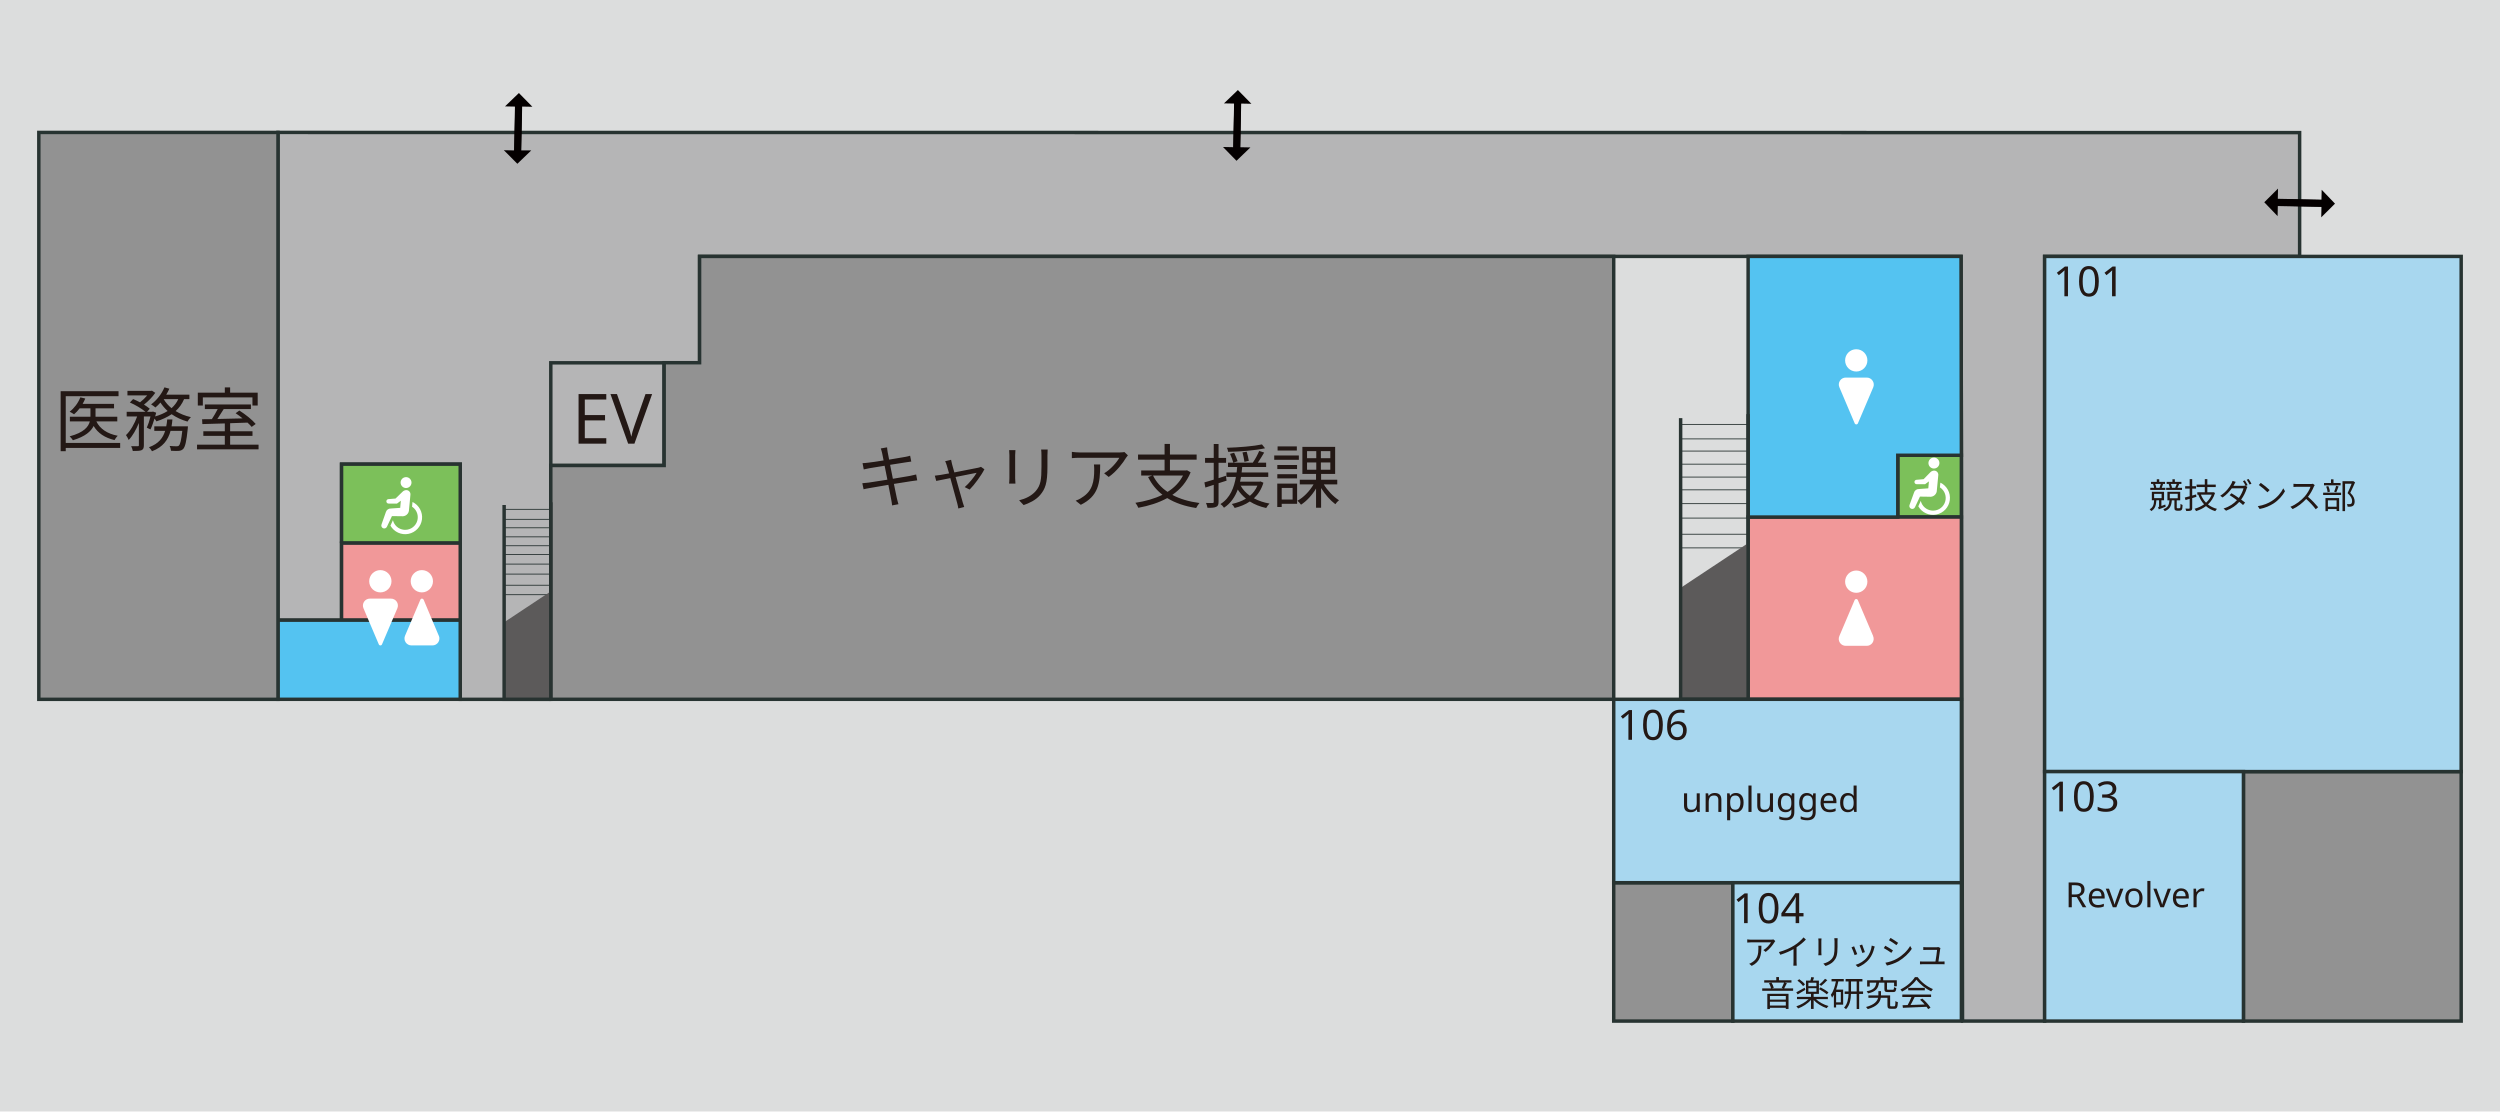
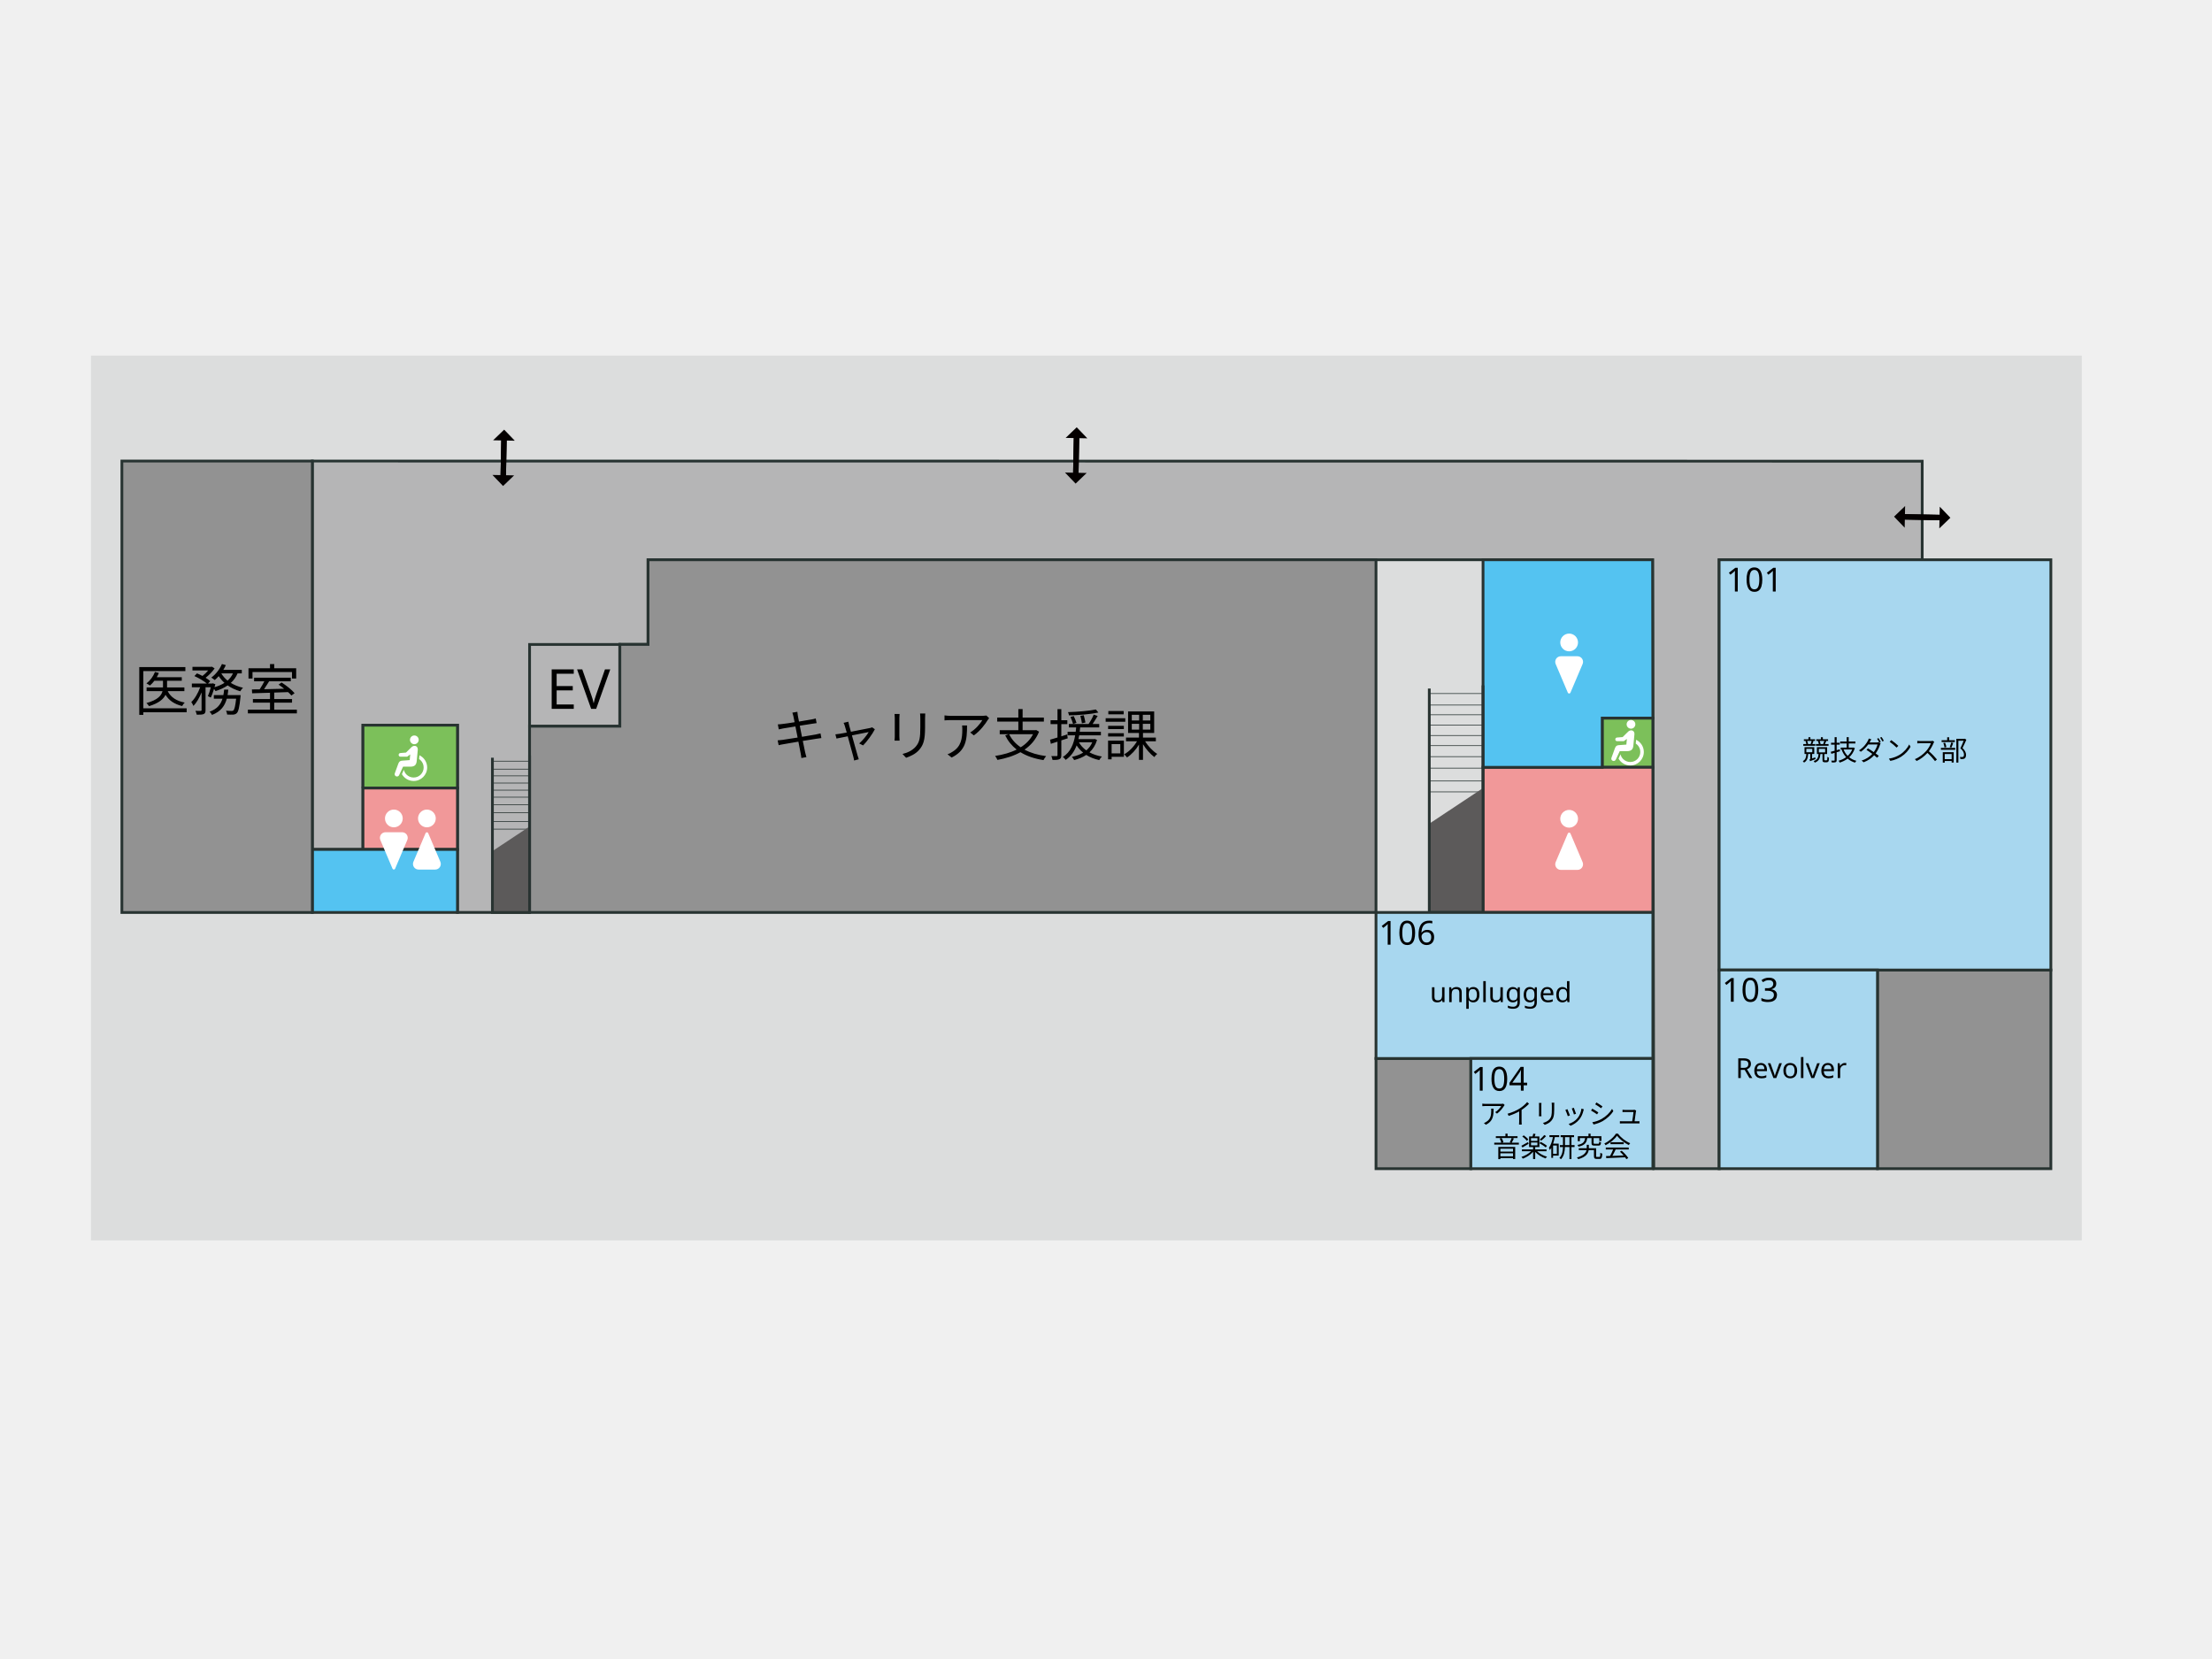
- <svg xmlns="http://www.w3.org/2000/svg" viewBox="0 0 720 320">
+ <svg xmlns="http://www.w3.org/2000/svg" version="1.1" x="0px" y="0px" width="800px" height="600px" viewBox="0 0 800 600" enable-background="new 0 0 800 600" xml:space="preserve">
  <g id="背景">
-     <polyline id="base" points="0 0 720 0 720 320 0 320" fill="#dcdddd" />
+     <polyline id="base" fill="#DCDDDD" points="32.9,128.6 752.9,128.6 752.9,448.6 32.9,448.6  " />
  </g>
  <g id="廊下">
-     <polyline points="158.63 201.4 132.55 201.4 132.55 133.68 98.37 133.68 98.37 178.61 80.06 178.61 80.06 38.14 662.29 38.19 662.29 73.85 588.86 73.85 588.86 294.07 565.21 294.07 564.78 73.85 464.75 73.85 201.48 73.85 201.48 104.46 191.28 104.46 191.28 134.06 158.63 134.06 158.63 201.4" fill="#b5b5b6" stroke="#273331" stroke-miterlimit="10" />
-     <rect x="158.63" y="104.49" width="32.61" height="29.57" fill="#b5b5b6" stroke="#273331" stroke-miterlimit="10" />
-     <g id="矢印">
-       <path d="M652.11,58.25l3.84,4,.06-3,14.71.3,0-2-14.71-.3.06-2.94Z" fill="#040000" />
-       <path d="M672.48,58.65l-3.84-4-.06,2.94-14.71-.29,0,2,14.71.29-.06,3Z" fill="#040000" />
+     <polyline fill="#B5B5B6" stroke="#273331" stroke-miterlimit="10" points="191.53,330 165.45,330 165.45,262.28 131.27,262.28    131.27,307.21 112.95,307.21 112.95,166.74 695.19,166.79 695.19,202.45 621.75,202.45 621.75,422.67 598.11,422.67 597.68,202.45    497.65,202.45 234.38,202.45 234.38,233.06 224.18,233.06 224.18,262.65 191.53,262.65 191.53,330  " />
+     <rect x="191.53" y="233.08" fill="#B5B5B6" stroke="#273331" stroke-miterlimit="10" width="32.61" height="29.57" />
+     <g id="矢印_00000086681061681913868580000000592518892064945824_">
+       <path fill="#040000" d="M685.01,186.85l3.84,4l0.06-2.94l14.71,0.29l0.04-1.96l-14.71-0.29l0.06-2.94L685.01,186.85z" />
+       <path fill="#040000" d="M705.38,187.25l-3.84-4l-0.06,2.94l-14.71-0.29l-0.04,1.96l14.71,0.29l-0.06,2.94L705.38,187.25z" />
    </g>
-     <g id="矢印-2" data-name="矢印">
-       <path d="M356.51,25.93l-4,3.84,2.95.06-.3,14.71,2,0,.3-14.71,2.94.06Z" fill="#040000" />
-       <path d="M356.11,46.31l4-3.85-2.94-.06.29-14.71-2,0-.29,14.7-2.95-.06Z" fill="#040000" />
+     <g id="矢印_00000175317095293083467700000012217041302143367826_">
+       <path fill="#040000" d="M389.41,154.53l-4,3.84l2.94,0.06l-0.29,14.71l1.96,0.04l0.29-14.71l2.94,0.06L389.41,154.53z" />
+       <path fill="#040000" d="M389.01,174.9l4-3.84l-2.94-0.06l0.29-14.71l-1.96-0.04l-0.29,14.71l-2.94-0.06L389.01,174.9z" />
    </g>
-     <g id="矢印-3" data-name="矢印">
-       <path d="M149.44,26.79l-4,3.85,2.94.06-.29,14.7,2,0,.29-14.71,2.95.06Z" fill="#040000" />
-       <path d="M149,47.17l4-3.85-2.95,0,.3-14.71-2,0-.3,14.71-2.94-.06Z" fill="#040000" />
+     <g id="矢印_00000011028193846127070540000010956222726947453340_">
+       <path fill="#040000" d="M182.34,155.39l-4,3.84l2.94,0.06L180.99,174l1.96,0.04l0.29-14.71l2.94,0.06L182.34,155.39z" />
+       <path fill="#040000" d="M181.94,175.77l4-3.84l-2.94-0.06l0.29-14.71l-1.96-0.04l-0.29,14.71l-2.94-0.06L181.94,175.77z" />
    </g>
  </g>
  <g id="車椅子用トイレ">
-     <polyline points="98.37 156.42 132.55 156.42 132.55 133.68 98.37 133.68 98.37 156.42" fill="#7cc05a" stroke="#283331" stroke-miterlimit="10" />
-     <rect x="546.56" y="131.11" width="18.31" height="17.8" fill="#7cc05a" stroke="#283331" stroke-miterlimit="10" />
-     <path d="M557.36,134.89a1.58,1.58,0,1,0-1.92-1.14A1.58,1.58,0,0,0,557.36,134.89Z" fill="#fff" />
-     <path d="M558.82,139l-.13,1.36a3.93,3.93,0,0,1,.59.47,3.64,3.64,0,1,1-6.1,3.42l-.71,1.57a4.88,4.88,0,1,0,6.35-6.82Z" fill="#fff" />
-     <path d="M555.64,143.06a1.9,1.9,0,0,0,2.18-1.94l.4-4.19a1.2,1.2,0,0,0-1.07-1.39,1.55,1.55,0,0,0-1.22.48L554,138l-2.06.18a.63.63,0,0,0-.58.63v0a.63.63,0,0,0,.64.64h2.43l1.1-.81-.18,2-2.7.2a1.41,1.41,0,0,0-1.42,1.05l-1.27,3.49a.85.85,0,0,0,1.55.7l1.44-3.06Z" fill="#fff" />
-     <path d="M117.34,140.5a1.57,1.57,0,1,0-1.92-1.14A1.57,1.57,0,0,0,117.34,140.5Z" fill="#fff" />
-     <path d="M118.8,144.57l-.13,1.35a3.44,3.44,0,0,1,.59.48,3.63,3.63,0,1,1-6.1,3.41l-.71,1.58a4.88,4.88,0,1,0,6.35-6.82Z" fill="#fff" />
-     <path d="M115.62,148.67a1.89,1.89,0,0,0,2.18-1.93l.4-4.2a1.21,1.21,0,0,0-1.07-1.39,1.59,1.59,0,0,0-1.22.49l-2,1.94-2.06.17a.64.64,0,0,0-.58.64v0a.64.64,0,0,0,.64.64h2.43l1.1-.82-.18,2.05-2.7.19a1.43,1.43,0,0,0-1.42,1L109.89,151a.86.86,0,0,0,.43,1.13.85.85,0,0,0,1.12-.43l1.44-3.06Z" fill="#fff" />
+     <polyline fill="#7CC05A" stroke="#283331" stroke-miterlimit="10" points="131.27,285.01 165.45,285.01 165.45,262.28    131.27,262.28 131.27,285.01  " />
+     <rect x="579.46" y="259.71" fill="#7CC05A" stroke="#283331" stroke-miterlimit="10" width="18.31" height="17.8" />
+     <g>
+       <path fill="#FFFFFF" d="M590.26,263.49c0.84-0.22,1.35-1.08,1.14-1.92c-0.22-0.84-1.07-1.35-1.92-1.14    c-0.84,0.22-1.35,1.08-1.14,1.92C588.56,263.19,589.42,263.7,590.26,263.49z" />
+       <path fill="#FFFFFF" d="M591.72,267.55l-0.13,1.36c0.21,0.14,0.41,0.3,0.59,0.48c0.66,0.66,1.06,1.56,1.06,2.57    c0,1.01-0.41,1.91-1.06,2.57c-0.66,0.66-1.56,1.06-2.57,1.06c-1.01,0-1.91-0.41-2.57-1.06c-0.47-0.47-0.8-1.06-0.96-1.73    l-0.71,1.57c0.84,1.48,2.43,2.47,4.25,2.47c2.7,0,4.89-2.19,4.89-4.89C594.5,270.01,593.37,268.34,591.72,267.55z" />
+       <path fill="#FFFFFF" d="M588.54,271.66c1.38-0.02,2.03-0.6,2.18-1.93l0.4-4.2c0.06-0.71-0.36-1.33-1.07-1.39    c-0.45-0.04-0.94,0.19-1.23,0.49l-1.97,1.94l-2.06,0.17c-0.33,0.03-0.59,0.3-0.59,0.64v0.04c0,0.35,0.29,0.64,0.64,0.64h2.43    l1.11-0.82l-0.18,2.05l-2.69,0.2c-0.78,0.03-1.13,0.34-1.42,1.05l-1.27,3.49c-0.19,0.43,0,0.93,0.43,1.12    c0.43,0.19,0.93,0,1.12-0.43l1.43-3.06L588.54,271.66L588.54,271.66z" />
+     </g>
+     <g>
+       <path fill="#FFFFFF" d="M150.24,269.1c0.84-0.22,1.35-1.08,1.14-1.92c-0.22-0.84-1.07-1.35-1.92-1.14    c-0.84,0.22-1.35,1.08-1.14,1.92C148.54,268.81,149.4,269.32,150.24,269.1z" />
+       <path fill="#FFFFFF" d="M151.7,273.16l-0.13,1.36c0.21,0.14,0.41,0.3,0.59,0.48c0.66,0.66,1.06,1.56,1.06,2.57    c0,1.01-0.41,1.91-1.06,2.57c-0.66,0.66-1.56,1.06-2.57,1.06c-1.01,0-1.91-0.41-2.57-1.06c-0.47-0.47-0.8-1.06-0.96-1.73    l-0.71,1.57c0.84,1.48,2.43,2.47,4.25,2.47c2.7,0,4.89-2.19,4.89-4.89C154.48,275.63,153.35,273.95,151.7,273.16z" />
+       <path fill="#FFFFFF" d="M148.52,277.27c1.38-0.02,2.03-0.6,2.18-1.93l0.4-4.2c0.06-0.71-0.36-1.33-1.07-1.39    c-0.45-0.04-0.94,0.19-1.23,0.49l-1.97,1.94l-2.06,0.17c-0.33,0.03-0.59,0.3-0.59,0.64v0.04c0,0.35,0.29,0.64,0.64,0.64h2.43    l1.11-0.82l-0.18,2.05l-2.69,0.2c-0.78,0.03-1.13,0.34-1.42,1.05l-1.27,3.49c-0.19,0.43,0,0.93,0.43,1.12    c0.43,0.19,0.93,0,1.12-0.43l1.43-3.06L148.52,277.27L148.52,277.27z" />
+     </g>
  </g>
  <g id="女子トイレ">
-     <rect x="98.37" y="156.42" width="34.18" height="22.2" fill="#f19899" stroke="#283331" stroke-miterlimit="10" />
-     <rect x="503.46" y="148.91" width="61.42" height="52.49" fill="#f19899" stroke="#283331" stroke-miterlimit="10" />
+     <rect x="131.27" y="285.01" fill="#F19899" stroke="#283331" stroke-miterlimit="10" width="34.18" height="22.2" />
+     <rect x="536.36" y="277.51" fill="#F19899" stroke="#283331" stroke-miterlimit="10" width="61.42" height="52.49" />
  </g>
  <g id="男子トイレ">
-     <rect x="80.05" y="178.61" width="52.5" height="22.79" fill="#54c3f1" stroke="#283331" stroke-miterlimit="10" />
-     <polygon points="564.78 73.85 503.46 73.85 503.46 148.91 546.56 148.91 546.56 131.11 564.88 131.11 564.78 73.85" fill="#54c3f1" stroke="#283331" stroke-miterlimit="10" />
+     <rect x="112.95" y="307.21" fill="#54C3F1" stroke="#283331" stroke-miterlimit="10" width="52.5" height="22.79" />
+     <polygon fill="#54C3F1" stroke="#283331" stroke-miterlimit="10" points="597.68,202.45 536.36,202.45 536.36,277.51    579.46,277.51 579.46,259.71 597.78,259.71  " />
  </g>
  <g id="トイレマーク">
-     <g id="男女">
-       <path d="M121.49,170.61a3.21,3.21,0,1,0-3.21-3.21A3.21,3.21,0,0,0,121.49,170.61Z" fill="#fff" />
-       <path d="M109.54,170.61a3.21,3.21,0,1,0-3.21-3.21A3.21,3.21,0,0,0,109.54,170.61Z" fill="#fff" />
-       <path d="M126.36,183.07,122,172.7a.52.52,0,0,0-.47-.3.49.49,0,0,0-.46.3l-4.41,10.37a2,2,0,0,0,1.86,2.81h6a2,2,0,0,0,1.86-2.81Z" fill="#fff" />
-       <path d="M112.55,172.4h-6a2,2,0,0,0-1.86,2.81l4.4,10.36a.5.5,0,0,0,.93,0l4.41-10.36a2,2,0,0,0-1.86-2.81Z" fill="#fff" />
+     <g id="男女_00000129917576306041546350000003065103542904674722_">
+       <path fill="#FFFFFF" d="M154.39,299.21c1.77,0,3.21-1.44,3.21-3.21c0-1.77-1.44-3.21-3.21-3.21s-3.21,1.44-3.21,3.21    C151.18,297.77,152.62,299.21,154.39,299.21z" />
+       <path fill="#FFFFFF" d="M142.44,299.21c1.77,0,3.21-1.44,3.21-3.21c0-1.77-1.44-3.21-3.21-3.21c-1.77,0-3.21,1.44-3.21,3.21    C139.23,297.77,140.66,299.21,142.44,299.21z" />
+       <path fill="#FFFFFF" d="M159.26,311.67l-4.4-10.36c-0.08-0.19-0.26-0.31-0.47-0.31c-0.2,0-0.39,0.12-0.47,0.31l-4.4,10.36    c-0.27,0.62-0.2,1.34,0.17,1.91c0.37,0.57,1.01,0.91,1.69,0.91h3.01h3.01c0.68,0,1.31-0.34,1.69-0.91    C159.46,313.01,159.53,312.29,159.26,311.67z" />
+       <path fill="#FFFFFF" d="M145.44,300.99h-3.01h-3.01c-0.68,0-1.31,0.34-1.69,0.91c-0.37,0.57-0.44,1.28-0.17,1.91l4.4,10.36    c0.08,0.19,0.26,0.31,0.47,0.31s0.39-0.12,0.47-0.31l4.4-10.36c0.27-0.62,0.2-1.34-0.17-1.91    C146.76,301.34,146.12,300.99,145.44,300.99z" />
    </g>
-     <g id="男女-2" data-name="男女">
-       <path d="M534.6,107a3.21,3.21,0,1,0-3.21-3.21A3.21,3.21,0,0,0,534.6,107Z" fill="#fff" />
-       <path d="M537.61,108.74h-6a2,2,0,0,0-1.86,2.82l4.4,10.36a.51.51,0,0,0,.47.31.5.5,0,0,0,.46-.31l4.41-10.36a2,2,0,0,0-.18-1.91A2,2,0,0,0,537.61,108.74Z" fill="#fff" />
+     <g id="男女_00000021824612292392064230000011100852920479247242_">
+       <path fill="#FFFFFF" d="M567.5,235.56c1.77,0,3.21-1.44,3.21-3.21s-1.44-3.21-3.21-3.21c-1.77,0-3.21,1.44-3.21,3.21    S565.72,235.56,567.5,235.56z" />
+       <path fill="#FFFFFF" d="M570.51,237.34h-3.01h-3.01c-0.68,0-1.31,0.34-1.69,0.91c-0.37,0.57-0.44,1.28-0.17,1.91l4.4,10.36    c0.08,0.19,0.26,0.31,0.47,0.31s0.39-0.12,0.47-0.31l4.4-10.36c0.27-0.62,0.2-1.34-0.17-1.91    C571.82,237.68,571.18,237.34,570.51,237.34z" />
    </g>
-     <g id="男女-3" data-name="男女">
-       <path d="M534.6,170.73a3.21,3.21,0,1,0-3.21-3.21A3.21,3.21,0,0,0,534.6,170.73Z" fill="#fff" />
-       <path d="M539.47,183.19l-4.41-10.36a.5.5,0,0,0-.46-.31.51.51,0,0,0-.47.31l-4.4,10.36a2,2,0,0,0,1.86,2.81h6a2,2,0,0,0,1.86-2.81Z" fill="#fff" />
+     <g id="男女_00000159452396959376629120000007968037085657814429_">
+       <path fill="#FFFFFF" d="M567.5,299.33c1.77,0,3.21-1.44,3.21-3.21c0-1.77-1.44-3.21-3.21-3.21s-3.21,1.44-3.21,3.21    S565.72,299.33,567.5,299.33z" />
+       <path fill="#FFFFFF" d="M572.37,311.79l-4.4-10.36c-0.08-0.19-0.26-0.31-0.47-0.31c-0.2,0-0.39,0.12-0.47,0.31l-4.4,10.36    c-0.27,0.62-0.2,1.34,0.17,1.91c0.37,0.57,1.01,0.91,1.69,0.91h3.01h3.01c0.68,0,1.31-0.34,1.69-0.91    C572.57,313.13,572.63,312.41,572.37,311.79z" />
    </g>
  </g>
  <g id="使用不可能部屋">
-     <polygon points="158.63 134.06 191.28 134.06 191.28 104.46 201.48 104.46 201.48 73.85 464.75 73.85 464.75 201.4 158.63 201.4 158.63 134.06" fill="#929292" stroke="#273331" stroke-miterlimit="10" />
-     <rect x="11.18" y="38.14" width="68.88" height="163.27" fill="#929292" stroke="#273331" stroke-miterlimit="10" />
-     <rect x="464.75" y="254.22" width="34.31" height="39.85" fill="#929292" stroke="#273331" stroke-miterlimit="10" />
-     <rect x="646.12" y="222.22" width="62.7" height="71.85" fill="#929292" stroke="#273331" stroke-miterlimit="10" />
+     <polygon fill="#929292" stroke="#273331" stroke-miterlimit="10" points="191.53,262.65 224.18,262.65 224.18,233.06    234.38,233.06 234.38,202.45 497.65,202.45 497.65,330 191.53,330  " />
+     <rect x="44.08" y="166.74" fill="#929292" stroke="#273331" stroke-miterlimit="10" width="68.88" height="163.27" />
+     <rect x="497.65" y="382.82" fill="#929292" stroke="#273331" stroke-miterlimit="10" width="34.31" height="39.85" />
+     <rect x="679.02" y="350.82" fill="#929292" stroke="#273331" stroke-miterlimit="10" width="62.7" height="71.85" />
  </g>
  <g id="階段">
-     <line x1="503.46" y1="122.23" x2="484.02" y2="122.23" fill="none" stroke="#283331" stroke-miterlimit="10" stroke-width="0.25" />
-     <line x1="503.46" y1="126.4" x2="484.02" y2="126.4" fill="none" stroke="#283331" stroke-miterlimit="10" stroke-width="0.25" />
-     <line x1="503.46" y1="129.91" x2="484.02" y2="129.91" fill="none" stroke="#283331" stroke-miterlimit="10" stroke-width="0.25" />
-     <line x1="503.46" y1="133.68" x2="484.02" y2="133.68" fill="none" stroke="#283331" stroke-miterlimit="10" stroke-width="0.25" />
-     <line x1="503.46" y1="137.4" x2="484.02" y2="137.4" fill="none" stroke="#283331" stroke-miterlimit="10" stroke-width="0.25" />
-     <line x1="503.46" y1="141.07" x2="484.02" y2="141.07" fill="none" stroke="#283331" stroke-miterlimit="10" stroke-width="0.25" />
-     <line x1="503.46" y1="145.05" x2="484.02" y2="145.05" fill="none" stroke="#283331" stroke-miterlimit="10" stroke-width="0.25" />
-     <line x1="503.46" y1="149.21" x2="484.02" y2="149.21" fill="none" stroke="#283331" stroke-miterlimit="10" stroke-width="0.25" />
-     <line x1="503.46" y1="153.86" x2="484.02" y2="153.86" fill="none" stroke="#283331" stroke-miterlimit="10" stroke-width="0.25" />
-     <line x1="503.46" y1="157.79" x2="484.02" y2="157.79" fill="none" stroke="#283331" stroke-miterlimit="10" stroke-width="0.25" />
-     <polygon points="503.46 156.42 484.02 169.3 484.02 201.4 503.46 201.4 503.46 156.42" fill="#5c5a5a" />
-     <polyline points="484.02 120.42 484.02 201.4 503.46 201.4 503.46 119.27" fill="none" stroke="#283331" stroke-miterlimit="10" />
-     <line x1="158.63" y1="146.69" x2="145.19" y2="146.69" fill="none" stroke="#283331" stroke-miterlimit="10" stroke-width="0.25" />
-     <line x1="158.63" y1="149.57" x2="145.19" y2="149.57" fill="none" stroke="#283331" stroke-miterlimit="10" stroke-width="0.25" />
-     <line x1="158.63" y1="152" x2="145.19" y2="152" fill="none" stroke="#283331" stroke-miterlimit="10" stroke-width="0.25" />
-     <line x1="158.63" y1="154.61" x2="145.19" y2="154.61" fill="none" stroke="#283331" stroke-miterlimit="10" stroke-width="0.25" />
-     <line x1="158.63" y1="157.17" x2="145.19" y2="157.17" fill="none" stroke="#283331" stroke-miterlimit="10" stroke-width="0.25" />
-     <line x1="158.63" y1="159.71" x2="145.19" y2="159.71" fill="none" stroke="#283331" stroke-miterlimit="10" stroke-width="0.25" />
-     <line x1="158.63" y1="162.46" x2="145.19" y2="162.46" fill="none" stroke="#283331" stroke-miterlimit="10" stroke-width="0.25" />
-     <line x1="158.63" y1="165.34" x2="145.19" y2="165.34" fill="none" stroke="#283331" stroke-miterlimit="10" stroke-width="0.25" />
-     <line x1="158.63" y1="168.55" x2="145.19" y2="168.55" fill="none" stroke="#283331" stroke-miterlimit="10" stroke-width="0.25" />
-     <line x1="158.63" y1="171.27" x2="145.19" y2="171.27" fill="none" stroke="#283331" stroke-miterlimit="10" stroke-width="0.25" />
-     <polygon points="158.63 170.31 145.19 179.22 145.19 201.4 158.63 201.4 158.63 170.31" fill="#5c5a5a" />
-     <polyline points="145.19 145.44 145.19 201.4 158.63 201.4 158.63 144.65" fill="none" stroke="#283331" stroke-miterlimit="10" />
+     <g>
+       <line fill="none" stroke="#283331" stroke-width="0.25" stroke-miterlimit="10" x1="536.36" y1="250.83" x2="516.92" y2="250.83" />
+       <line fill="none" stroke="#283331" stroke-width="0.25" stroke-miterlimit="10" x1="536.36" y1="254.99" x2="516.92" y2="254.99" />
+       <line fill="none" stroke="#283331" stroke-width="0.25" stroke-miterlimit="10" x1="536.36" y1="258.51" x2="516.92" y2="258.51" />
+       <line fill="none" stroke="#283331" stroke-width="0.25" stroke-miterlimit="10" x1="536.36" y1="262.28" x2="516.92" y2="262.28" />
+       <line fill="none" stroke="#283331" stroke-width="0.25" stroke-miterlimit="10" x1="536.36" y1="266" x2="516.92" y2="266" />
+       <line fill="none" stroke="#283331" stroke-width="0.25" stroke-miterlimit="10" x1="536.36" y1="269.67" x2="516.92" y2="269.67" />
+       <line fill="none" stroke="#283331" stroke-width="0.25" stroke-miterlimit="10" x1="536.36" y1="273.65" x2="516.92" y2="273.65" />
+       <line fill="none" stroke="#283331" stroke-width="0.25" stroke-miterlimit="10" x1="536.36" y1="277.81" x2="516.92" y2="277.81" />
+       <line fill="none" stroke="#283331" stroke-width="0.25" stroke-miterlimit="10" x1="536.36" y1="282.46" x2="516.92" y2="282.46" />
+       <line fill="none" stroke="#283331" stroke-width="0.25" stroke-miterlimit="10" x1="536.36" y1="286.39" x2="516.92" y2="286.39" />
+       <polygon fill="#5C5A5A" points="536.36,285.01 516.92,297.9 516.92,330 536.36,330   " />
+       <polyline fill="none" stroke="#283331" stroke-miterlimit="10" points="516.92,249.02 516.92,330 536.36,330 536.36,247.87   " />
+     </g>
+     <g>
+       <line fill="none" stroke="#283331" stroke-width="0.25" stroke-miterlimit="10" x1="191.53" y1="275.29" x2="178.09" y2="275.29" />
+       <line fill="none" stroke="#283331" stroke-width="0.25" stroke-miterlimit="10" x1="191.53" y1="278.17" x2="178.09" y2="278.17" />
+       <line fill="none" stroke="#283331" stroke-width="0.25" stroke-miterlimit="10" x1="191.53" y1="280.6" x2="178.09" y2="280.6" />
+       <line fill="none" stroke="#283331" stroke-width="0.25" stroke-miterlimit="10" x1="191.53" y1="283.2" x2="178.09" y2="283.2" />
+       <line fill="none" stroke="#283331" stroke-width="0.25" stroke-miterlimit="10" x1="191.53" y1="285.77" x2="178.09" y2="285.77" />
+       <line fill="none" stroke="#283331" stroke-width="0.25" stroke-miterlimit="10" x1="191.53" y1="288.31" x2="178.09" y2="288.31" />
+       <line fill="none" stroke="#283331" stroke-width="0.25" stroke-miterlimit="10" x1="191.53" y1="291.06" x2="178.09" y2="291.06" />
+       <line fill="none" stroke="#283331" stroke-width="0.25" stroke-miterlimit="10" x1="191.53" y1="293.94" x2="178.09" y2="293.94" />
+       <line fill="none" stroke="#283331" stroke-width="0.25" stroke-miterlimit="10" x1="191.53" y1="297.15" x2="178.09" y2="297.15" />
+       <line fill="none" stroke="#283331" stroke-width="0.25" stroke-miterlimit="10" x1="191.53" y1="299.87" x2="178.09" y2="299.87" />
+       <polygon fill="#5C5A5A" points="191.53,298.91 178.09,307.82 178.09,330 191.53,330   " />
+       <polyline fill="none" stroke="#283331" stroke-miterlimit="10" points="178.09,274.04 178.09,330 191.53,330 191.53,273.24   " />
+     </g>
  </g>
  <g id="MLOC-available">
-     <rect id="studio101f" x="588.85" y="73.85" width="119.97" height="148.37" fill="#a8d7ef" stroke="#273331" stroke-miterlimit="10" />
-     <rect id="music106f" x="464.75" y="201.4" width="100.13" height="52.82" fill="#a8d7ef" stroke="#273331" stroke-miterlimit="10" />
-     <rect id="music104f" x="499.06" y="254.22" width="65.82" height="39.85" fill="#a8d7ef" stroke="#273331" stroke-miterlimit="10" />
-     <rect id="music103f" x="588.85" y="222.22" width="57.26" height="71.85" fill="#a8d7ef" stroke="#273331" stroke-miterlimit="10" />
+     <rect id="studio101f" x="621.75" y="202.45" fill="#A8D7EF" stroke="#273331" stroke-miterlimit="10" width="119.97" height="148.37" />
+     <rect id="music106f" x="497.65" y="330" fill="#A8D7EF" stroke="#273331" stroke-miterlimit="10" width="100.13" height="52.82" />
+     <rect id="music104f" x="531.96" y="382.82" fill="#A8D7EF" stroke="#273331" stroke-miterlimit="10" width="65.82" height="39.85" />
+     <rect id="music103f" x="621.75" y="350.82" fill="#A8D7EF" stroke="#273331" stroke-miterlimit="10" width="57.26" height="71.85" />
  </g>
  <g id="MNOINT-word">
-     <text transform="translate(15.56 128.37)" font-size="20" fill="#231815" font-family="KozGoPr6N-Regular-83pv-RKSJ-H, Kozuka Gothic Pr6N">医務室</text>
-     <text transform="translate(246.21 144.65)" font-size="20" fill="#231815" font-family="KozGoPr6N-Regular-83pv-RKSJ-H, Kozuka Gothic Pr6N">キャリア支援課</text>
-     <text transform="translate(591.31 85.32)" font-size="12" fill="#231815" font-family="KozGoPr6N-Regular-83pv-RKSJ-H, Kozuka Gothic Pr6N">101</text>
-     <text transform="translate(589.85 233.68)" font-size="12" fill="#231815" font-family="KozGoPr6N-Regular-83pv-RKSJ-H, Kozuka Gothic Pr6N">103</text>
-     <text transform="translate(465.75 213.06)" font-size="12" fill="#231815" font-family="KozGoPr6N-Regular-83pv-RKSJ-H, Kozuka Gothic Pr6N">106</text>
-     <text transform="translate(499.06 265.86)" font-size="12" fill="#231815" font-family="KozGoPr6N-Regular-83pv-RKSJ-H, Kozuka Gothic Pr6N">104</text>
-     <text transform="translate(164.69 127.77)" font-size="20" fill="#231815" font-family="KozGoPr6N-Regular-83pv-RKSJ-H, Kozuka Gothic Pr6N">EV</text>
-     <text transform="translate(618.84 146.4)" font-size="10" fill="#231815" font-family="HiraginoSans-W5-83pv-RKSJ-H, Hiragino Sans">競技ダンス部</text>
-     <text transform="translate(594.8 261.3)" font-size="10" fill="#231815" font-family="HiraginoSans-W5-83pv-RKSJ-H, Hiragino Sans">Revolver</text>
-     <text transform="translate(484.2 233.83)" font-size="10" fill="#231815" font-family="HiraginoSans-W5-83pv-RKSJ-H, Hiragino Sans">unplugged</text>
-     <text transform="translate(501.97 277.8)" font-size="10" fill="#231815" font-family="HiraginoSans-W5-83pv-RKSJ-H, Hiragino Sans">アイリッシュ            <tspan x="5" y="12">音楽研究会</tspan>
+     <text transform="matrix(1 0 0 1 48.4631 256.9677)" font-family="'KozGoPr6N-Regular-83pv-RKSJ-H'" font-size="20px">医務室</text>
+     <text transform="matrix(1 0 0 1 279.1095 273.2443)" font-family="'KozGoPr6N-Regular-83pv-RKSJ-H'" font-size="20px">キャリア支援課</text>
+     <text transform="matrix(1 0 0 1 624.2114 213.9198)" font-family="'KozGoPr6N-Regular-83pv-RKSJ-H'" font-size="12px">101</text>
+     <text transform="matrix(1 0 0 1 622.7546 362.2823)" font-family="'KozGoPr6N-Regular-83pv-RKSJ-H'" font-size="12px">103</text>
+     <text transform="matrix(1 0 0 1 498.6485 341.6588)" font-family="'KozGoPr6N-Regular-83pv-RKSJ-H'" font-size="12px">106</text>
+     <text transform="matrix(1 0 0 1 531.956 394.4582)" font-family="'KozGoPr6N-Regular-83pv-RKSJ-H'" font-size="12px">104</text>
+     <text transform="matrix(1 0 0 1 197.5869 256.3645)" font-family="'KozGoPr6N-Regular-83pv-RKSJ-H'" font-size="20px">EV</text>
+     <text transform="matrix(1 0 0 1 651.7383 275.0039)" font-family="'HiraginoSans-W5-83pv-RKSJ-H'" font-size="10px">競技ダンス部</text>
+     <text transform="matrix(1 0 0 1 627.7018 389.8976)" font-family="'HiraginoSans-W5-83pv-RKSJ-H'" font-size="10px">Revolver</text>
+     <text transform="matrix(1 0 0 1 517.0979 362.4262)" font-family="'HiraginoSans-W5-83pv-RKSJ-H'" font-size="10px">unplugged</text>
+     <text transform="matrix(1 0 0 1 534.8666 406.403)">
+       <tspan x="0" y="0" font-family="'HiraginoSans-W5-83pv-RKSJ-H'" font-size="10px">アイリッシュ</tspan>
+       <tspan x="5" y="12" font-family="'HiraginoSans-W5-83pv-RKSJ-H'" font-size="10px">音楽研究会</tspan>
    </text>
  </g>
</svg>
